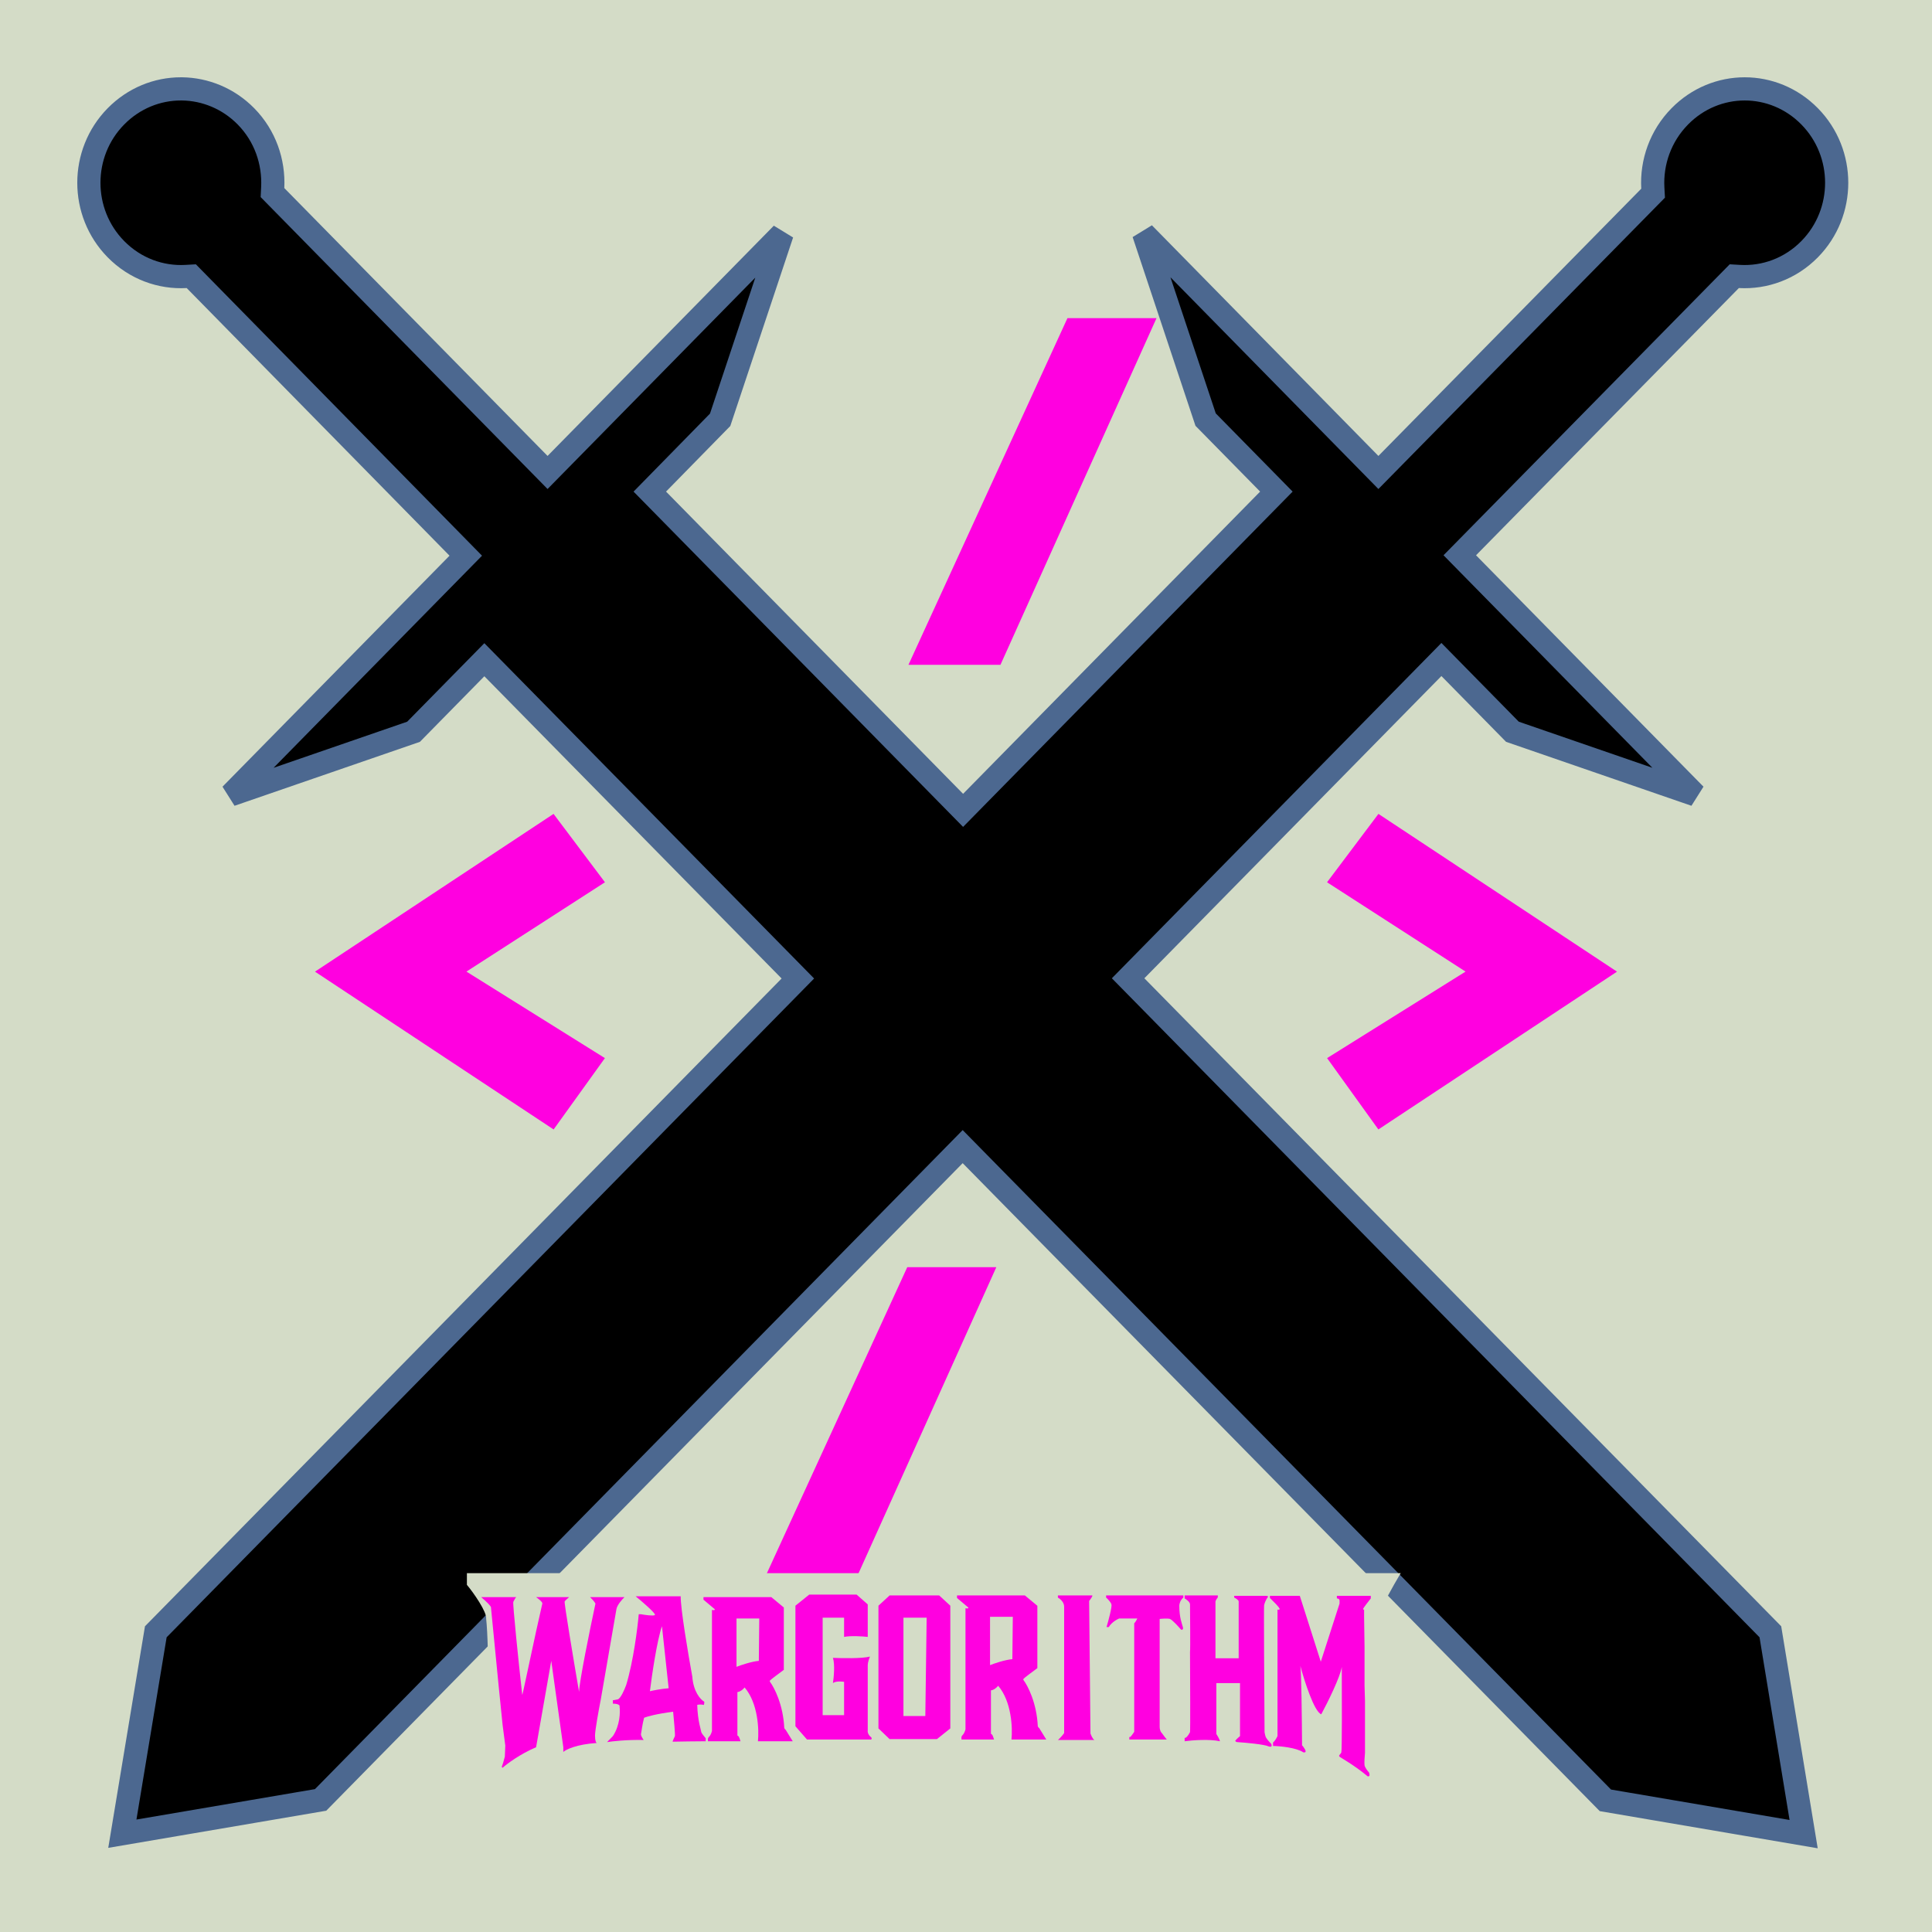
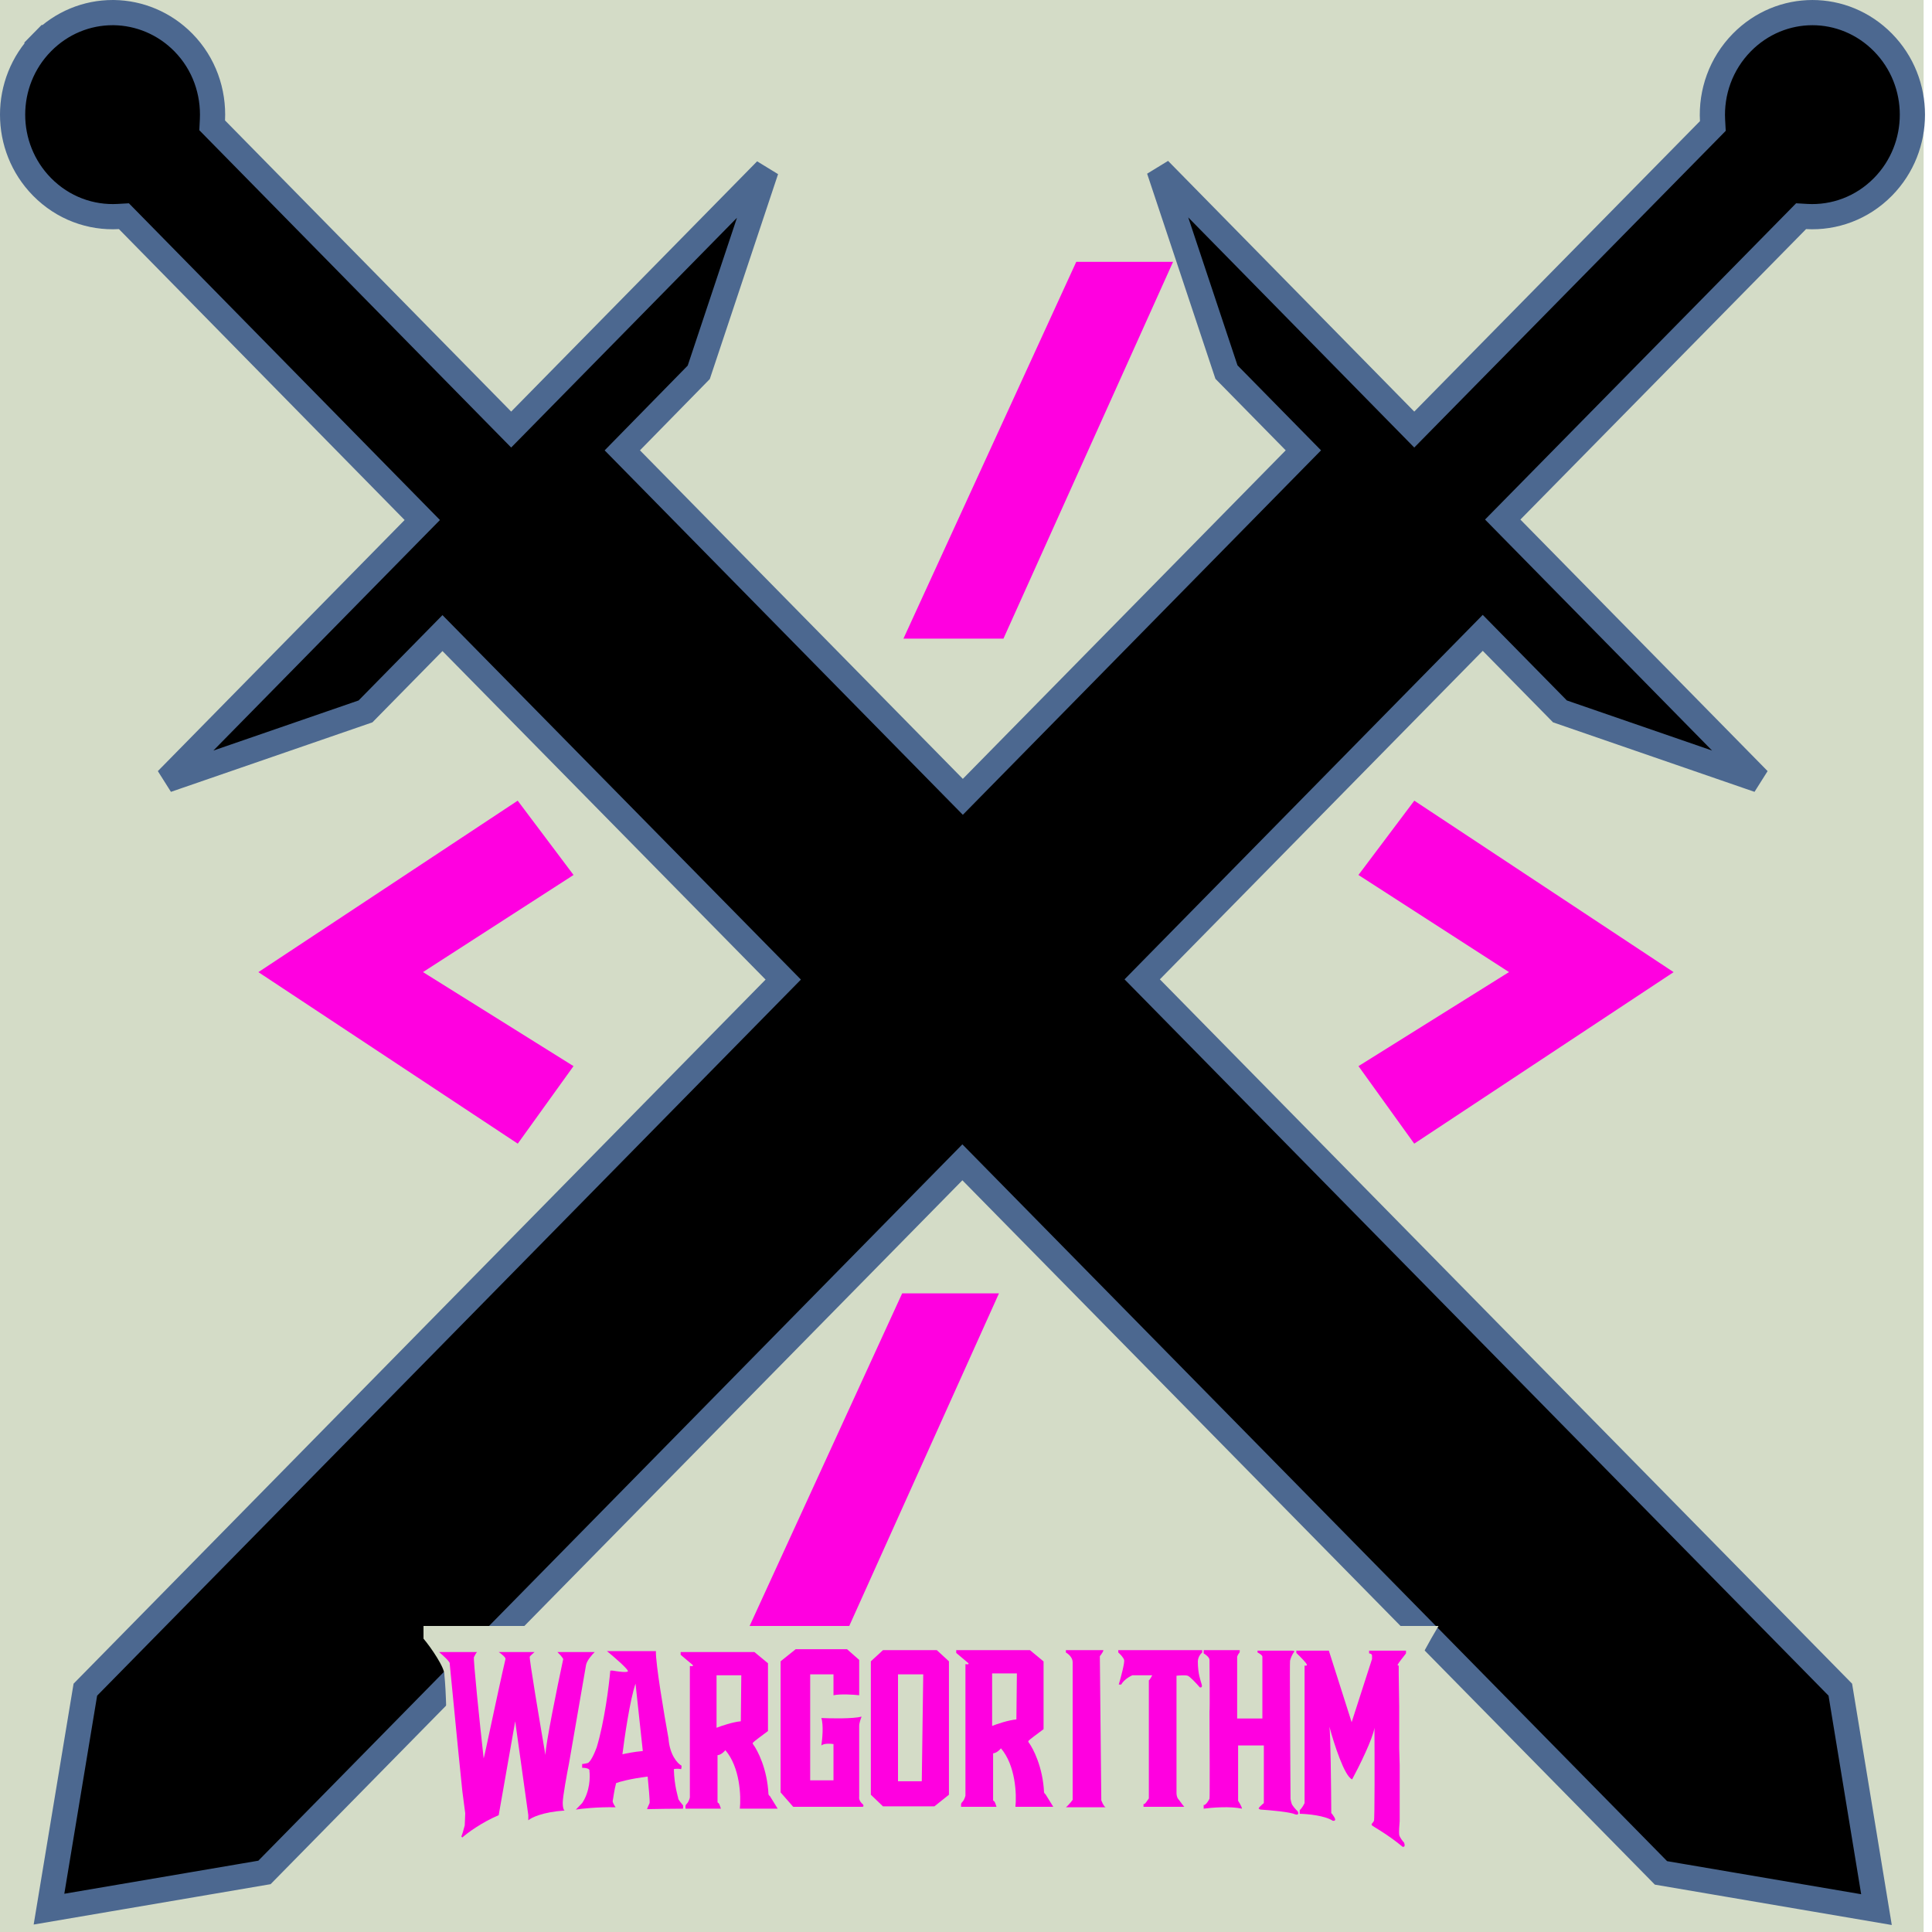
- <svg xmlns="http://www.w3.org/2000/svg" width="250" height="250" viewBox="0 0 250 250" fill="none">
-   <rect width="250" height="250" fill="#D4DCC7" />
-   <path d="M23.402 11.501H23.57C26.554 11.545 29.546 12.736 31.832 15.061C34.308 17.581 35.453 20.938 35.291 24.263L35.259 24.919L35.719 25.388L69.784 60.049L70.854 61.137L71.924 60.049L101.204 30.256L93.186 54.323L85.114 62.562L84.084 63.613L85.116 64.663L123.553 103.773L124.623 104.861L125.693 103.773L164.13 64.663L165.163 63.612L164.13 62.56L156.006 54.294L147.986 30.204L177.295 60.049L178.365 61.138L179.435 60.05L213.445 25.472L213.91 24.999L213.874 24.338C213.691 20.997 214.86 17.606 217.36 15.062C219.691 12.69 222.727 11.501 225.765 11.501C228.802 11.501 231.838 12.69 234.169 15.062C238.832 19.807 238.832 27.495 234.169 32.24C231.671 34.782 228.351 35.96 225.094 35.776L224.416 35.737L223.939 36.222L189.929 70.8L188.895 71.851L189.928 72.903L219.36 102.849L195.708 94.69L187.587 86.428L186.517 85.339L185.448 86.428L147.01 125.537L145.977 126.589L147.01 127.64L229.085 211.151L233.39 237.335L207.735 232.963L125.639 149.459L124.569 148.371L123.499 149.46L41.485 232.909L15.832 237.28L20.161 211.152L102.21 127.668L103.243 126.617L102.209 125.565L63.745 86.456L62.675 85.368L61.606 86.456L53.513 94.691L29.861 102.85L59.238 72.958L60.271 71.907L59.239 70.856L25.228 36.223L24.752 35.738L24.073 35.776C20.815 35.961 17.496 34.782 14.997 32.24C10.334 27.495 10.334 19.807 14.997 15.062C17.329 12.691 20.365 11.501 23.402 11.501Z" fill="black" stroke="#4C6890" stroke-width="3" />
-   <path d="M77.558 137.061L71.513 145.468L41.667 125.731L71.513 105.994L77.558 114.035L59.423 125.731L77.558 137.061Z" fill="#FF00E0" stroke="#FF00E0" />
-   <path d="M172.442 137.061L178.487 145.468L208.333 125.731L178.487 105.994L172.442 114.035L190.576 125.731L172.442 137.061Z" fill="#FF00E0" stroke="#FF00E0" />
-   <path d="M108.407 208.333H97.604L117.72 164.474H128.15L108.407 208.333Z" fill="#FF00E0" stroke="#FF00E0" />
-   <path d="M129.136 85.526H118.333L138.449 41.667H148.879L129.136 85.526Z" fill="#FF00E0" stroke="#FF00E0" />
-   <path d="M62.906 209.432C63.005 208.596 61.288 206.104 60.417 205.079V204.208V204.092V203.57H181.25C180.055 205.567 179.093 207.42 178.761 208.097C178.014 213.112 179.072 226.943 179.694 233.231C131.809 224.222 81.551 229.477 62.408 233.231C63.353 225.151 63.3 213.07 62.906 209.432Z" fill="#D4DCC7" />
-   <path d="M168.832 226.314C169.109 226.756 168.832 226.793 168.658 226.756C167.734 226.137 165.655 225.945 164.731 225.926V225.484C164.962 225.306 165.212 224.856 165.308 224.653V208.273C165.347 208.292 165.447 208.318 165.539 208.273C165.632 208.229 165.578 208.144 165.539 208.107C165.493 207.93 164.711 207.148 164.326 206.779V206.503H168.196L170.911 215.025L173.337 207.499V207.111C173.337 206.89 173.106 206.835 172.99 206.835V206.503H177.38V206.835C177.072 207.222 176.444 208.03 176.398 208.163C176.352 208.296 176.456 208.292 176.514 208.273V209.214C176.514 209.834 176.552 212.075 176.571 213.118V218.124C176.571 218.256 176.61 219.507 176.629 220.116V222.772V224.875V226.812C176.591 227.217 176.525 228.107 176.571 228.416C176.618 228.726 176.976 229.173 177.149 229.357C177.334 229.844 177.111 229.892 176.976 229.855C175.185 228.361 173.51 227.476 173.337 227.31C173.164 227.144 173.452 227.033 173.568 226.756C173.66 226.535 173.645 219.286 173.626 215.689C173.441 216.973 171.797 220.3 170.969 221.831C170.051 221.479 168.791 217.531 168.264 215.562C168.396 216.216 168.466 222.653 168.485 225.871C168.485 225.834 168.554 225.871 168.832 226.314Z" fill="#FF00E0" />
-   <path d="M157.857 225.318C156.471 225.008 154.238 225.188 153.294 225.318V224.875H153.41C153.756 224.653 153.93 224.211 153.987 224.139C154.034 224.082 154.007 217.19 153.987 213.752C154.045 213.586 153.987 207.997 153.987 207.609C153.987 207.3 153.525 206.964 153.294 206.835V206.447H157.569C157.615 206.447 157.588 206.613 157.569 206.724C157.384 206.945 157.299 207.148 157.28 207.222V214.582H160.283V207.222C160.283 207.045 159.898 206.816 159.706 206.724V206.503H163.807C164.038 206.503 164.095 206.576 164.095 206.613C163.772 207.012 163.614 207.517 163.576 207.72C163.529 207.941 163.595 218.769 163.633 224.155C163.68 224.421 163.73 224.598 163.749 224.653C163.795 224.919 164.269 225.428 164.5 225.65C164.685 226.092 164.346 226.055 164.153 225.982C163.599 225.716 161.227 225.502 160.11 225.428C159.971 225.428 159.898 225.354 159.879 225.318C159.694 225.318 160.187 224.875 160.457 224.653V217.792H157.395V224.377C157.765 224.952 157.857 225.244 157.857 225.318Z" fill="#FF00E0" />
-   <path d="M150.984 225.096H146.132V224.764H146.248C146.34 224.72 146.633 224.303 146.767 224.1V210.044C146.906 209.956 147.076 209.602 147.172 209.436H144.804C144.018 209.79 143.591 210.321 143.475 210.542H143.186C143.437 209.694 143.914 207.919 143.822 207.609C143.729 207.3 143.321 206.89 143.129 206.724V206.447H153.121V206.724C152.705 207.078 152.601 207.573 152.601 207.775C152.601 209.325 152.948 210.1 153.063 210.542C153.156 210.896 152.948 210.911 152.832 210.874C152.466 210.45 151.665 209.579 151.388 209.491C151.111 209.402 150.387 209.454 150.06 209.491V223.436C150.06 223.923 150.252 224.192 150.349 224.266C150.626 224.665 150.888 224.986 150.984 225.096Z" fill="#FF00E0" />
-   <path d="M141.627 225.152H136.891C136.983 225.107 137.468 224.598 137.699 224.266V207.886C137.699 207.311 137.16 206.872 136.891 206.724V206.447H141.338C141.43 206.492 141.107 206.945 140.934 207.167L141.107 224.321C141.338 224.941 141.55 225.133 141.627 225.152Z" fill="#FF00E0" />
-   <path d="M99.635 217.46C99.589 217.548 99.616 217.607 99.635 217.626C100.194 218.363 101.345 220.592 101.484 223.602C101.503 223.657 101.565 223.779 101.657 223.823L102.581 225.318H98.076C98.23 223.845 98.1 220.394 96.353 218.356C96.215 218.537 95.835 218.909 95.419 218.954V224.543C95.419 224.561 95.442 224.609 95.535 224.653C95.627 224.698 95.766 225.115 95.823 225.318H91.607V225.096C91.588 225.041 91.595 224.886 91.78 224.709C91.965 224.532 92.088 224.155 92.127 223.989V208.329C92.223 208.347 92.427 208.373 92.473 208.329C92.519 208.285 92.493 208.237 92.473 208.218L91.029 207.001V206.669H99.809L101.426 208.009V216.076C100.848 216.5 99.682 217.371 99.635 217.46Z" fill="#FF00E0" />
-   <path d="M98.192 214.914C97.221 215.003 95.862 215.467 95.303 215.689V209.436H98.249L98.192 214.914Z" fill="#D4DCC7" />
-   <path fill-rule="evenodd" clip-rule="evenodd" d="M113.671 223.657L115.115 225.041H121.238L122.97 223.657V207.775L121.526 206.447H115.115L113.671 207.775V223.657ZM119.909 209.325L119.736 222.053H118.321H116.906V209.325H119.909Z" fill="#FF00E0" />
-   <path d="M104.43 225.096H112.574C112.689 225.115 112.886 225.085 112.747 224.819C112.285 224.465 112.246 224.045 112.285 223.879V215.467C112.285 215.113 112.477 214.582 112.574 214.361C111.557 214.626 108.954 214.582 107.78 214.527C108.057 215.368 107.895 217.054 107.78 217.792C108.103 217.526 108.877 217.57 109.224 217.626V221.942H106.451V209.325H109.224V211.815C110.102 211.638 111.63 211.741 112.285 211.815V207.609L110.841 206.337H104.718L102.928 207.775V223.381L104.43 225.096Z" fill="#FF00E0" />
-   <path d="M132.443 217.238C132.397 217.327 132.424 217.386 132.443 217.404C133.001 218.142 134.153 220.37 134.291 223.381C134.311 223.436 134.372 223.558 134.465 223.602L135.389 225.096H130.884C131.037 223.623 130.907 220.173 129.161 218.135C129.023 218.316 128.642 218.688 128.227 218.732V224.321C128.227 224.34 128.25 224.388 128.342 224.432C128.435 224.476 128.573 224.893 128.631 225.096H124.414V224.875C124.395 224.82 124.403 224.665 124.588 224.487C124.773 224.31 124.896 223.934 124.934 223.768V208.107C125.031 208.126 125.235 208.152 125.281 208.107C125.327 208.063 125.3 208.015 125.281 207.997L123.837 206.779V206.447H132.616L134.234 207.788V215.855C133.656 216.279 132.489 217.15 132.443 217.238Z" fill="#FF00E0" />
-   <path d="M130.999 214.693C130.029 214.781 128.669 215.246 128.111 215.467V209.214H131.057L130.999 214.693Z" fill="#D4DCC7" />
-   <path d="M83.29 225.152C81.118 225.107 79.227 225.318 78.553 225.428L79.304 224.653C80.228 223.281 80.267 221.536 80.171 220.835C80.263 220.525 79.631 220.448 79.304 220.448V220.005C79.362 220.005 79.57 219.983 79.939 219.894C80.309 219.806 80.825 218.603 81.037 218.013C81.961 214.958 82.5 210.653 82.654 208.882H82.943C83.444 208.974 84.502 209.126 84.734 208.993C84.965 208.86 83.174 207.314 82.25 206.558H88.084C88.037 208.019 89.066 214.121 89.585 216.962C89.724 218.909 90.644 219.913 91.087 220.171C91.18 220.171 91.126 220.466 91.087 220.614C90.671 220.525 90.336 220.577 90.221 220.614C90.278 222.717 90.74 223.934 90.74 224.1C90.74 224.233 91.126 224.709 91.318 224.93V225.318C90.163 225.318 87.987 225.354 87.044 225.373C86.998 225.373 87.217 224.893 87.333 224.653C87.379 224.432 87.198 222.458 87.102 221.499C84.976 221.765 83.713 222.126 83.347 222.274C83.116 223.104 83.001 224.155 82.943 224.377C82.897 224.554 83.155 224.967 83.29 225.152Z" fill="#FF00E0" />
-   <path d="M85.658 210.432C85.011 212.291 84.348 216.814 84.098 218.843C84.483 218.751 85.507 218.544 86.524 218.456C86.351 216.814 85.935 212.911 85.658 210.432Z" fill="#D4DCC7" />
-   <path d="M69.369 226.092C67.29 226.978 65.615 228.232 65.037 228.748L64.922 228.638L65.095 228.14L65.326 227.31L65.384 225.871L65.037 223.215C64.903 221.942 64.414 217.128 63.536 208.052C63.628 207.875 62.727 207.056 62.265 206.669H66.828C66.723 206.669 66.539 207.045 66.424 207.277C66.308 207.322 67.117 215.235 67.579 219.33C67.637 219.33 69.254 211.446 70.178 207.499C70.224 207.322 69.677 206.872 69.369 206.669H73.644C73.49 206.798 73.159 207.089 73.066 207.222C72.975 207.352 74.244 214.925 74.93 218.928C74.966 217.571 76.309 210.973 77.052 207.499C76.913 207.233 76.532 206.835 76.358 206.669H80.806C80.498 206.964 79.859 207.687 79.766 208.218C79.674 208.749 78.38 216.224 77.745 219.894C77.494 221.167 76.994 223.89 76.994 224.598C76.994 225.306 77.148 225.52 77.225 225.539C74.591 225.716 73.239 226.387 72.893 226.701V226.092L71.333 214.914L69.369 226.092Z" fill="#FF00E0" />
+ <svg xmlns="http://www.w3.org/2000/svg" width="230" height="230" viewBox="0 0 230 230" fill="none">
+   <rect width="229" height="230" fill="#D4DCC7" />
+   <path d="M4.997 5.063C7.329 2.691 10.365 1.501 13.402 1.501H13.57C16.554 1.545 19.546 2.736 21.832 5.061C24.308 7.581 25.453 10.938 25.291 14.263L25.259 14.919L25.719 15.388L59.784 50.049L60.854 51.137L61.924 50.049L91.204 20.256L83.186 44.323L75.114 52.562L74.084 53.613L75.116 54.663L113.553 93.773L114.623 94.861L115.693 93.773L154.13 54.663L155.163 53.612L154.13 52.56L146.006 44.294L137.986 20.204L167.295 50.049L168.365 51.138L169.435 50.05L203.445 15.472L203.91 14.999L203.874 14.338C203.691 10.997 204.86 7.606 207.36 5.062C209.691 2.69 212.727 1.501 215.765 1.501C218.802 1.501 221.838 2.69 224.169 5.062C228.832 9.807 228.832 17.495 224.169 22.24C221.671 24.782 218.351 25.96 215.094 25.776L214.416 25.737L213.939 26.222L179.929 60.8L178.895 61.851L179.928 62.903L209.36 92.849L185.708 84.69L177.587 76.428L176.517 75.339L175.448 76.428L137.01 115.537L135.977 116.589L137.01 117.64L219.085 201.151L223.39 227.335L197.735 222.963L115.639 139.459L114.569 138.371L113.499 139.46L31.485 222.909L5.832 227.28L10.161 201.152L92.21 117.668L93.243 116.617L92.209 115.565L53.745 76.456L52.675 75.368L51.606 76.456L43.513 84.691L19.861 92.85L49.238 62.958L50.271 61.907L49.239 60.856L15.228 26.223L14.752 25.738L14.073 25.776C10.815 25.961 7.496 24.782 4.997 22.24C0.334 17.495 0.334 9.807 4.997 5.063ZM4.997 5.063L3.929 4.013L4.997 5.063Z" fill="black" stroke="#4C6890" stroke-width="3" />
+   <path d="M67.558 127.061L61.513 135.468L31.667 115.731L61.513 95.994L67.558 104.035L49.423 115.731L67.558 127.061Z" fill="#FF00E0" stroke="#FF00E0" />
+   <path d="M162.442 127.061L168.487 135.468L198.333 115.731L168.487 95.994L162.442 104.035L180.576 115.731L162.442 127.061Z" fill="#FF00E0" stroke="#FF00E0" />
+   <path d="M98.407 198.333H87.604L107.72 154.474H118.15L98.407 198.333Z" fill="#FF00E0" stroke="#FF00E0" />
+   <path d="M119.136 75.526H108.333L128.449 31.667H138.879L119.136 75.526Z" fill="#FF00E0" stroke="#FF00E0" />
+   <path d="M52.906 199.432C53.005 198.596 51.288 196.104 50.417 195.079V194.208V194.092V193.57H171.25C170.055 195.567 169.093 197.42 168.761 198.097C168.014 203.112 169.072 216.943 169.694 223.231C121.809 214.222 71.551 219.477 52.408 223.231C53.353 215.151 53.3 203.07 52.906 199.432Z" fill="#D4DCC7" />
+   <path d="M158.832 216.314C159.109 216.756 158.832 216.793 158.658 216.756C157.734 216.137 155.655 215.945 154.731 215.926V215.484C154.962 215.306 155.212 214.856 155.308 214.653V198.273C155.347 198.292 155.447 198.318 155.539 198.273C155.632 198.229 155.578 198.144 155.539 198.107C155.493 197.93 154.711 197.148 154.326 196.779V196.503H158.196L160.911 205.025L163.337 197.499V197.111C163.337 196.89 163.106 196.835 162.99 196.835V196.503H167.38V196.835C167.072 197.222 166.444 198.03 166.398 198.163C166.352 198.296 166.456 198.292 166.514 198.273V199.214C166.514 199.834 166.552 202.075 166.571 203.118V208.124C166.571 208.256 166.61 209.507 166.629 210.116V212.772V214.875V216.812C166.591 217.217 166.525 218.107 166.571 218.416C166.618 218.726 166.976 219.173 167.149 219.357C167.334 219.844 167.111 219.892 166.976 219.855C165.185 218.361 163.51 217.476 163.337 217.31C163.164 217.144 163.452 217.033 163.568 216.756C163.66 216.535 163.645 209.286 163.626 205.689C163.441 206.973 161.797 210.3 160.969 211.831C160.051 211.479 158.791 207.531 158.264 205.562C158.396 206.216 158.466 212.653 158.485 215.871C158.485 215.834 158.554 215.871 158.832 216.314Z" fill="#FF00E0" />
+   <path d="M147.857 215.318C146.471 215.008 144.238 215.188 143.294 215.318V214.875H143.41C143.756 214.653 143.93 214.211 143.987 214.139C144.034 214.082 144.007 207.19 143.987 203.752C144.045 203.586 143.987 197.997 143.987 197.609C143.987 197.3 143.525 196.964 143.294 196.835V196.447H147.569C147.615 196.447 147.588 196.613 147.569 196.724C147.384 196.945 147.299 197.148 147.28 197.222V204.582H150.283V197.222C150.283 197.045 149.898 196.816 149.706 196.724V196.503H153.807C154.038 196.503 154.095 196.576 154.095 196.613C153.772 197.012 153.614 197.517 153.576 197.72C153.529 197.941 153.595 208.769 153.633 214.155C153.68 214.421 153.73 214.598 153.749 214.653C153.795 214.919 154.269 215.428 154.5 215.65C154.685 216.092 154.346 216.055 154.153 215.982C153.599 215.716 151.227 215.502 150.11 215.428C149.971 215.428 149.898 215.354 149.879 215.318C149.694 215.318 150.187 214.875 150.457 214.653V207.792H147.395V214.377C147.765 214.952 147.857 215.244 147.857 215.318Z" fill="#FF00E0" />
+   <path d="M140.984 215.096H136.132V214.764H136.248C136.34 214.72 136.633 214.303 136.767 214.1V200.044C136.906 199.956 137.076 199.602 137.172 199.436H134.804C134.018 199.79 133.591 200.321 133.475 200.542H133.186C133.437 199.694 133.914 197.919 133.822 197.609C133.729 197.3 133.321 196.89 133.129 196.724V196.447H143.121V196.724C142.705 197.078 142.601 197.573 142.601 197.775C142.601 199.325 142.948 200.1 143.063 200.542C143.156 200.896 142.948 200.911 142.832 200.874C142.466 200.45 141.665 199.579 141.388 199.491C141.111 199.402 140.387 199.454 140.06 199.491V213.436C140.06 213.923 140.252 214.192 140.349 214.266C140.626 214.665 140.888 214.986 140.984 215.096Z" fill="#FF00E0" />
+   <path d="M131.627 215.152H126.891C126.983 215.107 127.468 214.598 127.699 214.266V197.886C127.699 197.311 127.16 196.872 126.891 196.724V196.447H131.338C131.43 196.492 131.107 196.945 130.934 197.167L131.107 214.321C131.338 214.941 131.55 215.133 131.627 215.152Z" fill="#FF00E0" />
+   <path d="M89.635 207.46C89.589 207.548 89.616 207.607 89.635 207.626C90.194 208.363 91.345 210.592 91.484 213.602C91.503 213.657 91.565 213.779 91.657 213.823L92.581 215.318H88.076C88.23 213.845 88.1 210.394 86.353 208.356C86.215 208.537 85.835 208.909 85.419 208.954V214.543C85.419 214.561 85.442 214.609 85.535 214.653C85.627 214.698 85.766 215.115 85.823 215.318H81.607V215.096C81.588 215.041 81.595 214.886 81.78 214.709C81.965 214.532 82.088 214.155 82.127 213.989V198.329C82.223 198.347 82.427 198.373 82.473 198.329C82.519 198.285 82.493 198.237 82.473 198.218L81.029 197.001V196.669H89.809L91.426 198.009V206.076C90.849 206.5 89.682 207.371 89.635 207.46Z" fill="#FF00E0" />
+   <path d="M88.192 204.914C87.221 205.003 85.862 205.467 85.303 205.689V199.436H88.249L88.192 204.914Z" fill="#D4DCC7" />
+   <path fill-rule="evenodd" clip-rule="evenodd" d="M103.671 213.657L105.115 215.041H111.238L112.97 213.657V197.775L111.526 196.447H105.115L103.671 197.775V213.657ZM109.909 199.325L109.736 212.053H108.321H106.906V199.325H109.909Z" fill="#FF00E0" />
+   <path d="M94.43 215.096H102.574C102.689 215.115 102.886 215.085 102.747 214.819C102.285 214.465 102.246 214.045 102.285 213.879V205.467C102.285 205.113 102.477 204.582 102.574 204.361C101.557 204.626 98.954 204.582 97.78 204.527C98.057 205.368 97.895 207.054 97.78 207.792C98.103 207.526 98.877 207.57 99.224 207.626V211.942H96.451V199.325H99.224V201.815C100.102 201.638 101.63 201.741 102.285 201.815V197.609L100.841 196.337H94.718L92.928 197.775V213.381L94.43 215.096Z" fill="#FF00E0" />
+   <path d="M122.443 207.238C122.397 207.327 122.424 207.386 122.443 207.404C123.001 208.142 124.153 210.37 124.291 213.381C124.311 213.436 124.372 213.558 124.465 213.602L125.389 215.096H120.884C121.037 213.623 120.907 210.173 119.161 208.135C119.023 208.316 118.642 208.688 118.227 208.732V214.321C118.227 214.34 118.25 214.388 118.342 214.432C118.435 214.476 118.573 214.893 118.631 215.096H114.414V214.875C114.395 214.82 114.403 214.665 114.588 214.487C114.773 214.31 114.896 213.934 114.934 213.768V198.107C115.031 198.126 115.235 198.152 115.281 198.107C115.327 198.063 115.3 198.015 115.281 197.997L113.837 196.779V196.447H122.616L124.234 197.788V205.855C123.656 206.279 122.489 207.15 122.443 207.238Z" fill="#FF00E0" />
+   <path d="M120.999 204.693C120.029 204.781 118.669 205.246 118.111 205.467V199.214H121.057L120.999 204.693Z" fill="#D4DCC7" />
+   <path d="M73.29 215.152C71.118 215.107 69.227 215.318 68.553 215.428L69.304 214.653C70.228 213.281 70.267 211.536 70.171 210.835C70.263 210.525 69.631 210.448 69.304 210.448V210.005C69.362 210.005 69.57 209.983 69.939 209.894C70.309 209.806 70.825 208.603 71.037 208.013C71.961 204.958 72.5 200.653 72.654 198.882H72.943C73.444 198.974 74.502 199.126 74.734 198.993C74.965 198.86 73.174 197.314 72.25 196.558H78.084C78.037 198.019 79.066 204.121 79.585 206.962C79.724 208.909 80.644 209.913 81.087 210.171C81.18 210.171 81.126 210.466 81.087 210.614C80.671 210.525 80.336 210.577 80.221 210.614C80.278 212.717 80.74 213.934 80.74 214.1C80.74 214.233 81.126 214.709 81.318 214.93V215.318C80.163 215.318 77.987 215.354 77.044 215.373C76.998 215.373 77.217 214.893 77.333 214.653C77.379 214.432 77.198 212.458 77.102 211.499C74.976 211.765 73.713 212.126 73.347 212.274C73.116 213.104 73.001 214.155 72.943 214.377C72.897 214.554 73.155 214.967 73.29 215.152Z" fill="#FF00E0" />
+   <path d="M75.658 200.432C75.011 202.291 74.348 206.814 74.098 208.843C74.483 208.751 75.507 208.544 76.524 208.456C76.351 206.814 75.935 202.911 75.658 200.432Z" fill="#D4DCC7" />
+   <path d="M59.369 216.092C57.29 216.978 55.615 218.232 55.038 218.748L54.922 218.638L55.095 218.14L55.326 217.31L55.384 215.871L55.038 213.215C54.903 211.942 54.414 207.128 53.536 198.052C53.628 197.875 52.727 197.056 52.265 196.669H56.828C56.723 196.669 56.539 197.045 56.424 197.277C56.308 197.322 57.117 205.235 57.579 209.33C57.637 209.33 59.254 201.446 60.178 197.499C60.224 197.322 59.678 196.872 59.369 196.669H63.644C63.49 196.798 63.158 197.089 63.066 197.222C62.975 197.352 64.244 204.925 64.93 208.928C64.966 207.571 66.309 200.973 67.052 197.499C66.913 197.233 66.532 196.835 66.358 196.669H70.806C70.498 196.964 69.859 197.687 69.766 198.218C69.674 198.749 68.38 206.224 67.745 209.894C67.494 211.167 66.994 213.89 66.994 214.598C66.994 215.306 67.148 215.52 67.225 215.539C64.591 215.716 63.239 216.387 62.893 216.701V216.092L61.333 204.914L59.369 216.092Z" fill="#FF00E0" />
</svg>
